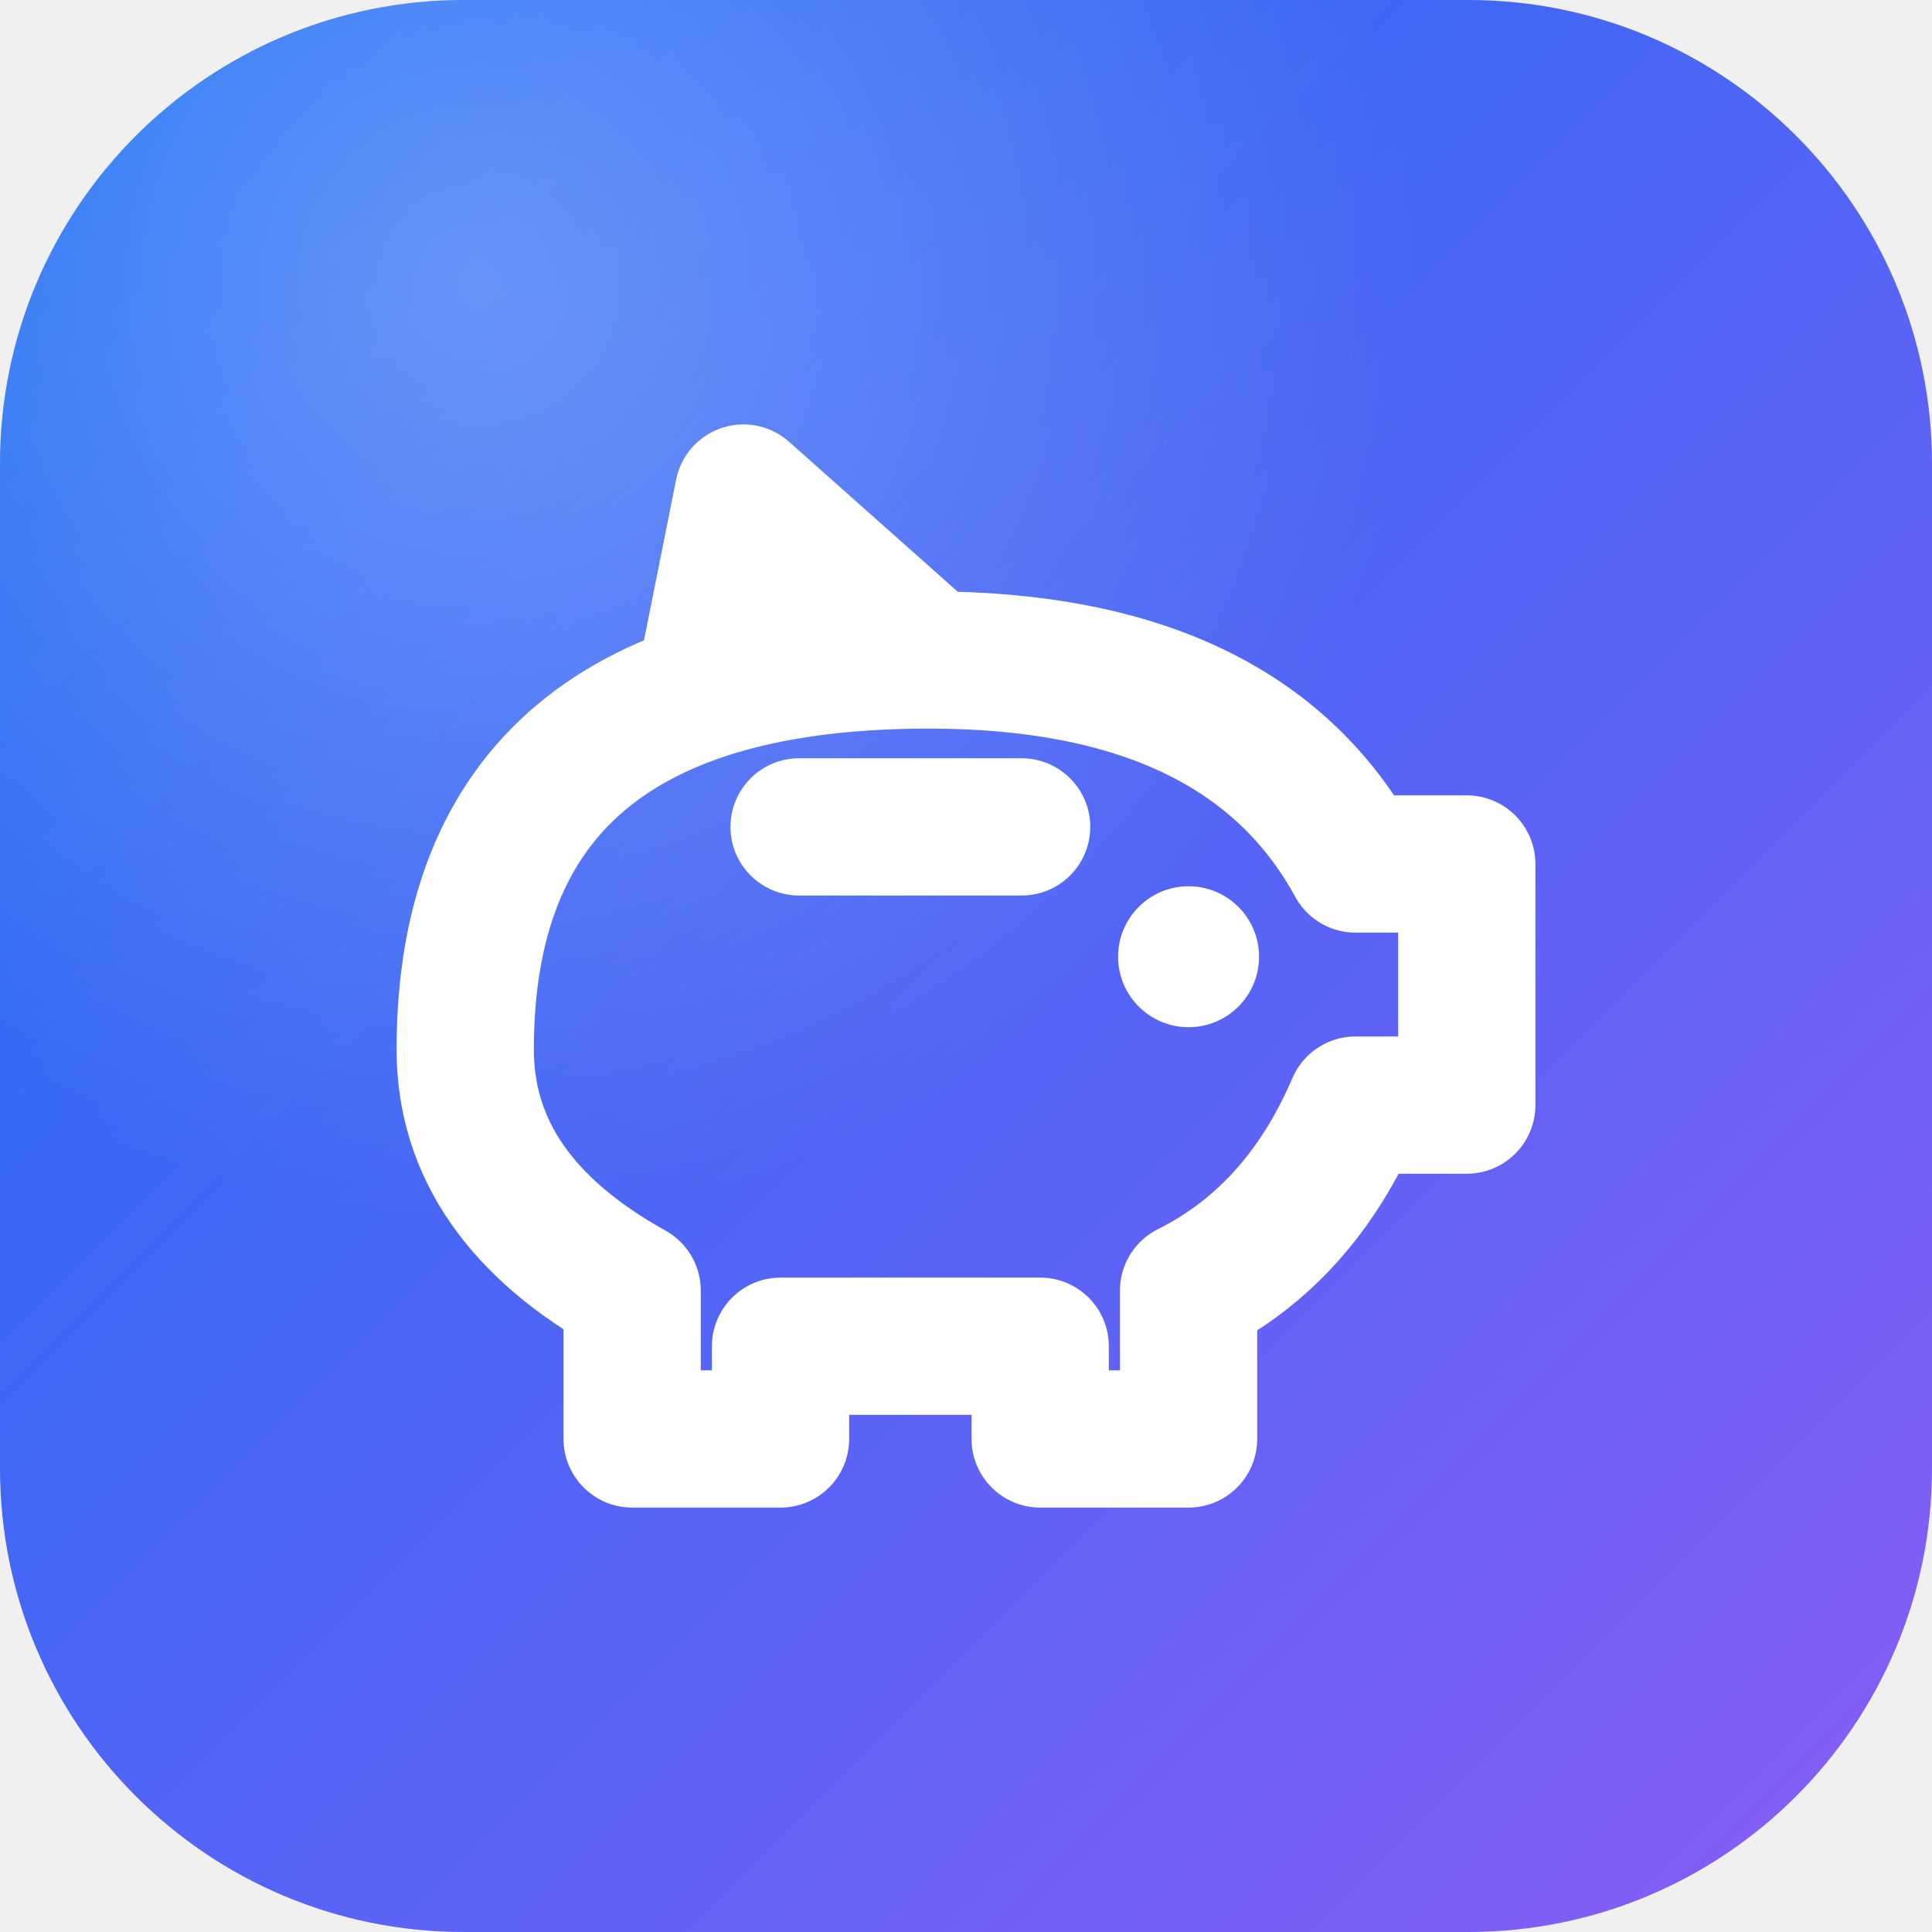
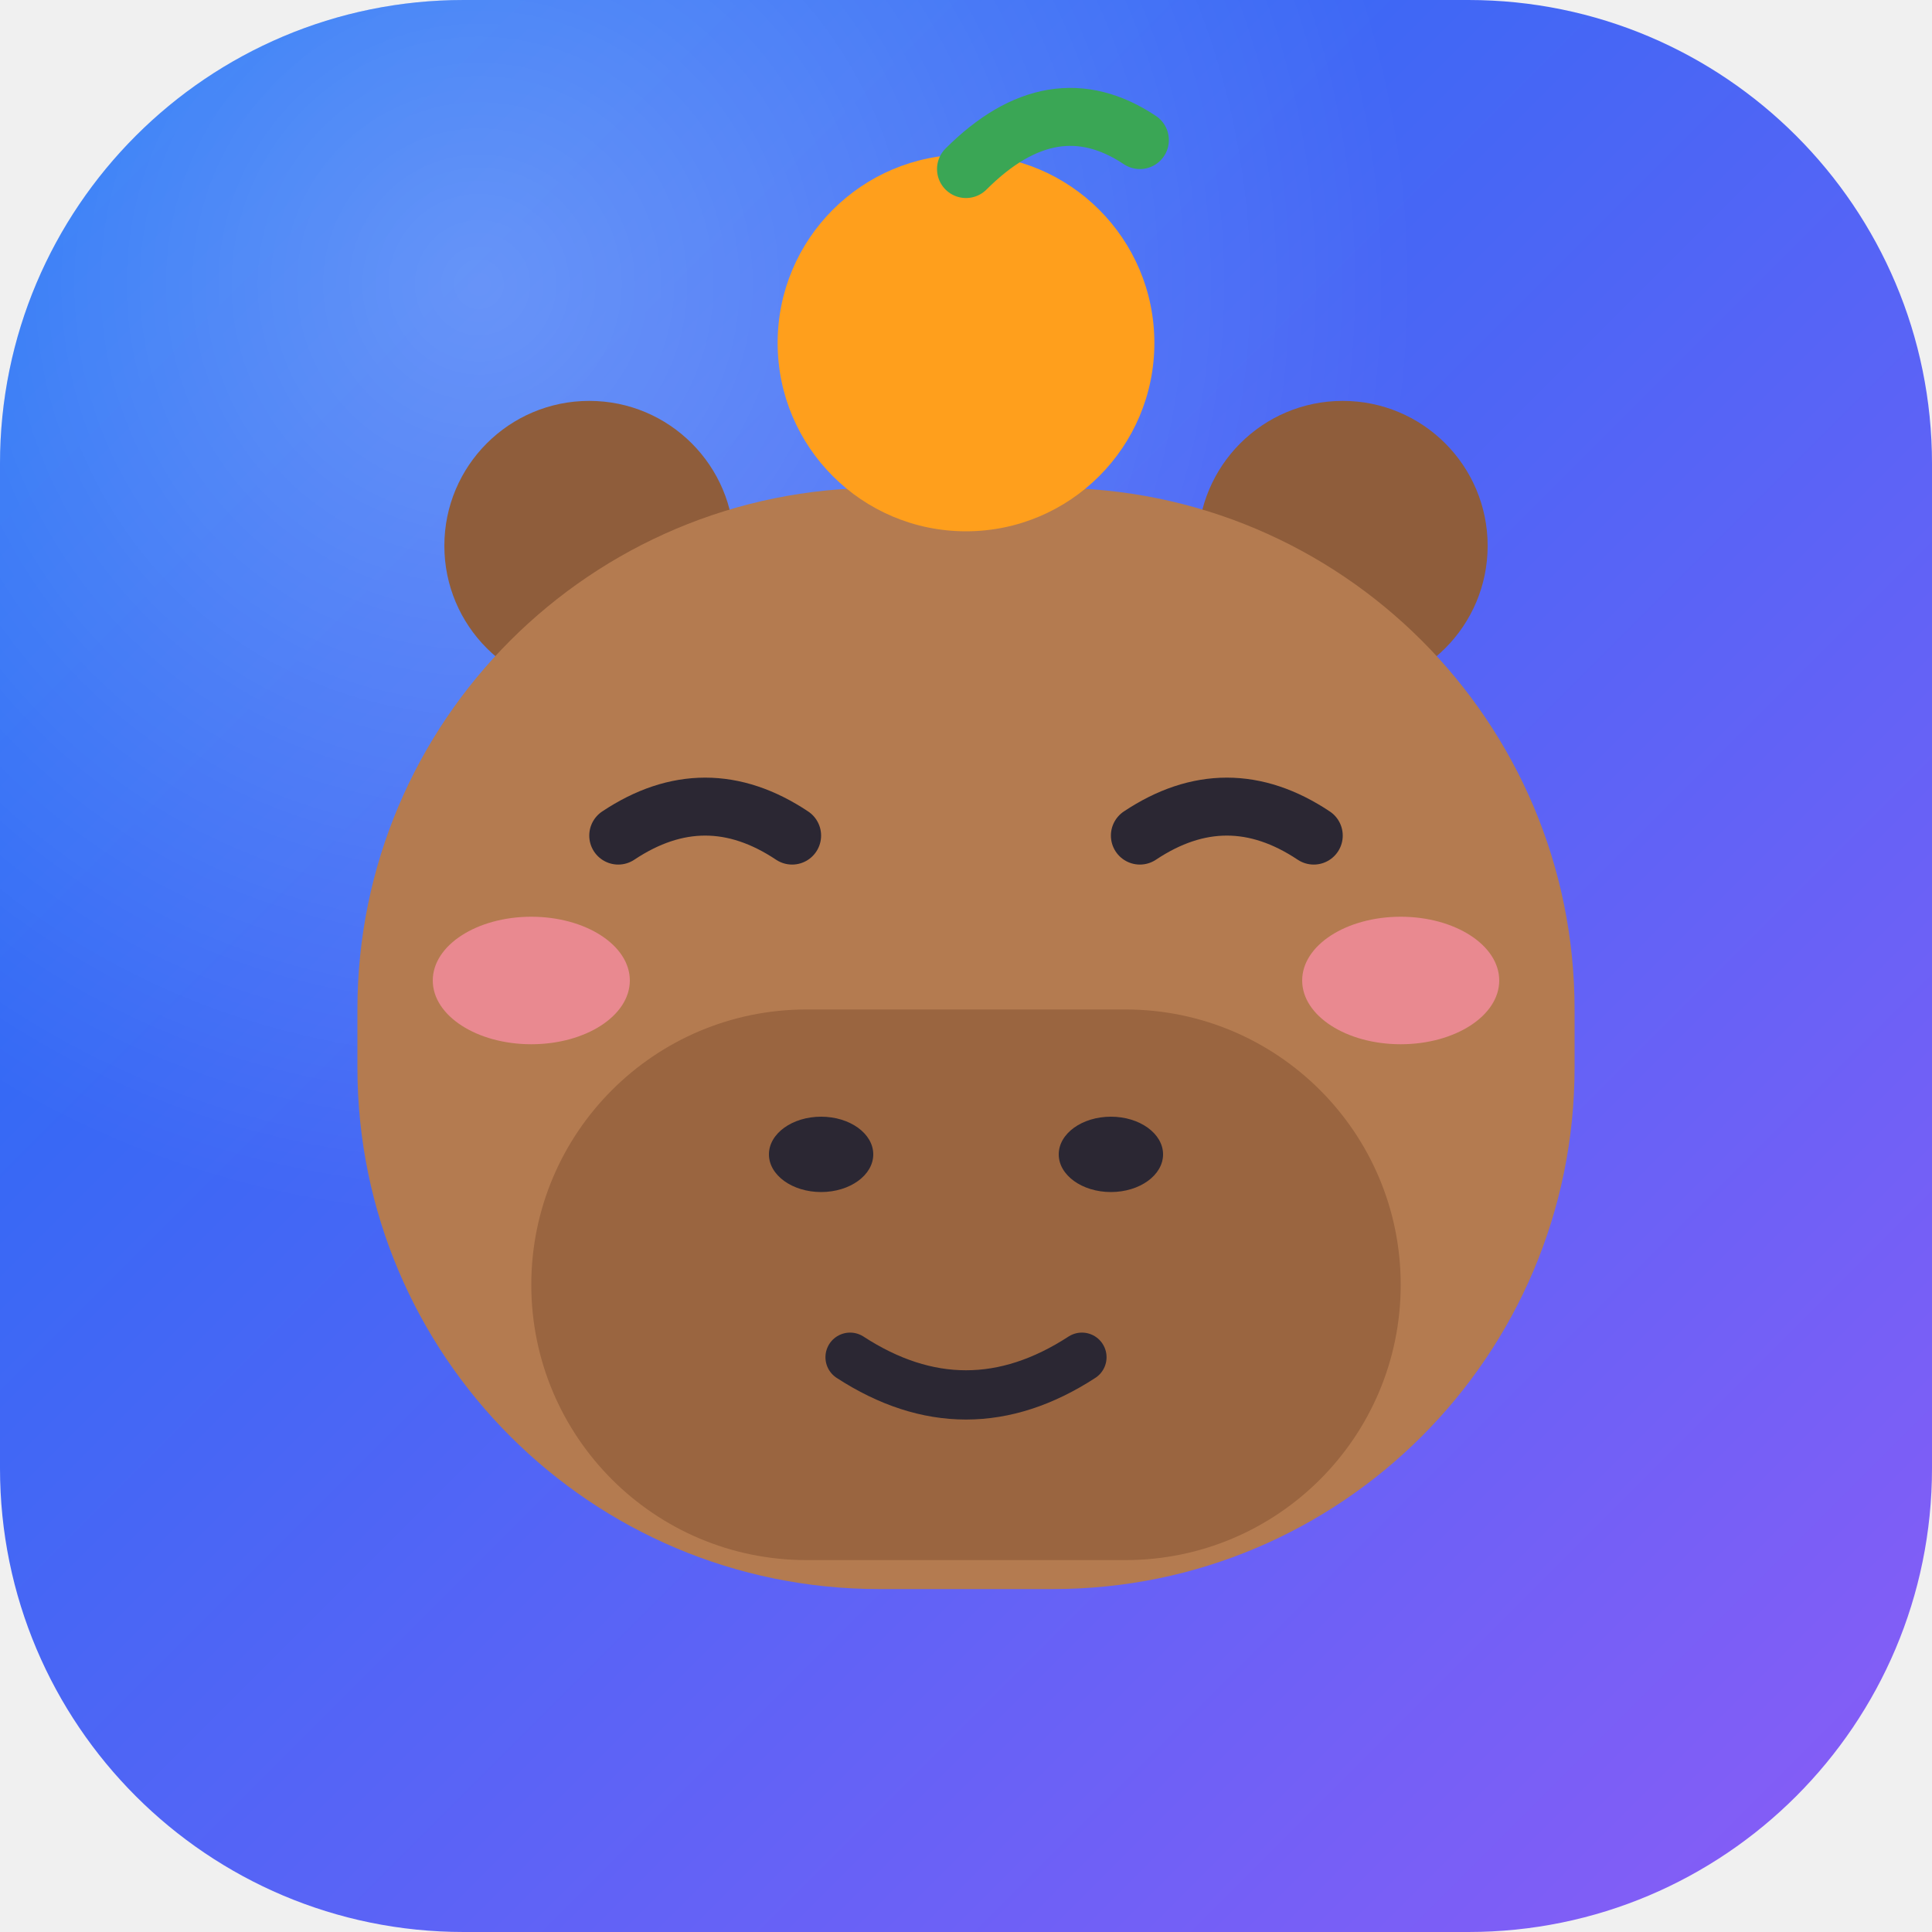
<svg xmlns="http://www.w3.org/2000/svg" viewBox="0 0 100 100">
  <defs>
    <linearGradient id="g" x1="0" y1="0" x2="1" y2="1">
      <stop offset="0" stop-color="#146ef5" />
      <stop offset="1" stop-color="#8b5cf6" />
    </linearGradient>
    <radialGradient id="h" cx=".25" cy=".15" r=".8">
      <stop offset="0" stop-color="#fff" stop-opacity=".28" />
      <stop offset=".6" stop-color="#fff" stop-opacity="0" />
    </radialGradient>
  </defs>
  <rect width="100" height="100" rx="24" fill="url(#g)" />
  <rect width="100" height="100" rx="24" fill="url(#h)" />
-   <g transform="translate(50 50) scale(0.96) translate(-54 -53.5)">
-     <g fill="none" stroke="#fff" stroke-width="7.4" stroke-linecap="round" stroke-linejoin="round">
-       <path d="M27 58q0-21 25-21q17 0 23 11h6v13h-6q-3 7-9 10v8h-8v-5H44v5h-8v-8q-9-5-9-13z" />
-       <path d="M40 38l2-10 9 8" />
-       <path d="M45 46h12" />
+   <g transform="translate(50 50) scale(1.5) translate(-32 -33.5)">
+     <g class="ear">
+       <circle cx="19" cy="19" r="5" fill="#8f5d3b" />
+       <circle cx="45" cy="19" r="5" fill="#8f5d3b" />
    </g>
-     <circle cx="66" cy="53" r="3.8" fill="#fff" />
+     <rect x="11" y="17" width="42" height="38" rx="18" fill="#b47b50" />
+     <rect x="17" y="35" width="30" height="19" rx="9.5" fill="#9a6540" />
+     <ellipse cx="27" cy="40" rx="1.8" ry="1.3" fill="#2b2733" />
+     <ellipse cx="37" cy="40" rx="1.8" ry="1.3" fill="#2b2733" />
+     <path d="M28 47q4 2.6 8 0" fill="none" stroke="#2b2733" stroke-width="1.7" stroke-linecap="round" />
+     <path d="M20 29q3-2 6 0M38 29q3-2 6 0" fill="none" stroke="#2b2733" stroke-width="2" stroke-linecap="round" />
+     <ellipse cx="17" cy="34" rx="3.4" ry="2.2" fill="#ff8fab" opacity=".7" />
+     <ellipse cx="47" cy="34" rx="3.4" ry="2.2" fill="#ff8fab" opacity=".7" />
+     <g class="fruit">
+       <circle cx="32" cy="12" r="6.5" fill="#ff9f1c" />
+       <path d="M32 6q3-3 6-1" fill="none" stroke="#3aa655" stroke-width="2" stroke-linecap="round" />
+     </g>
  </g>
</svg>
